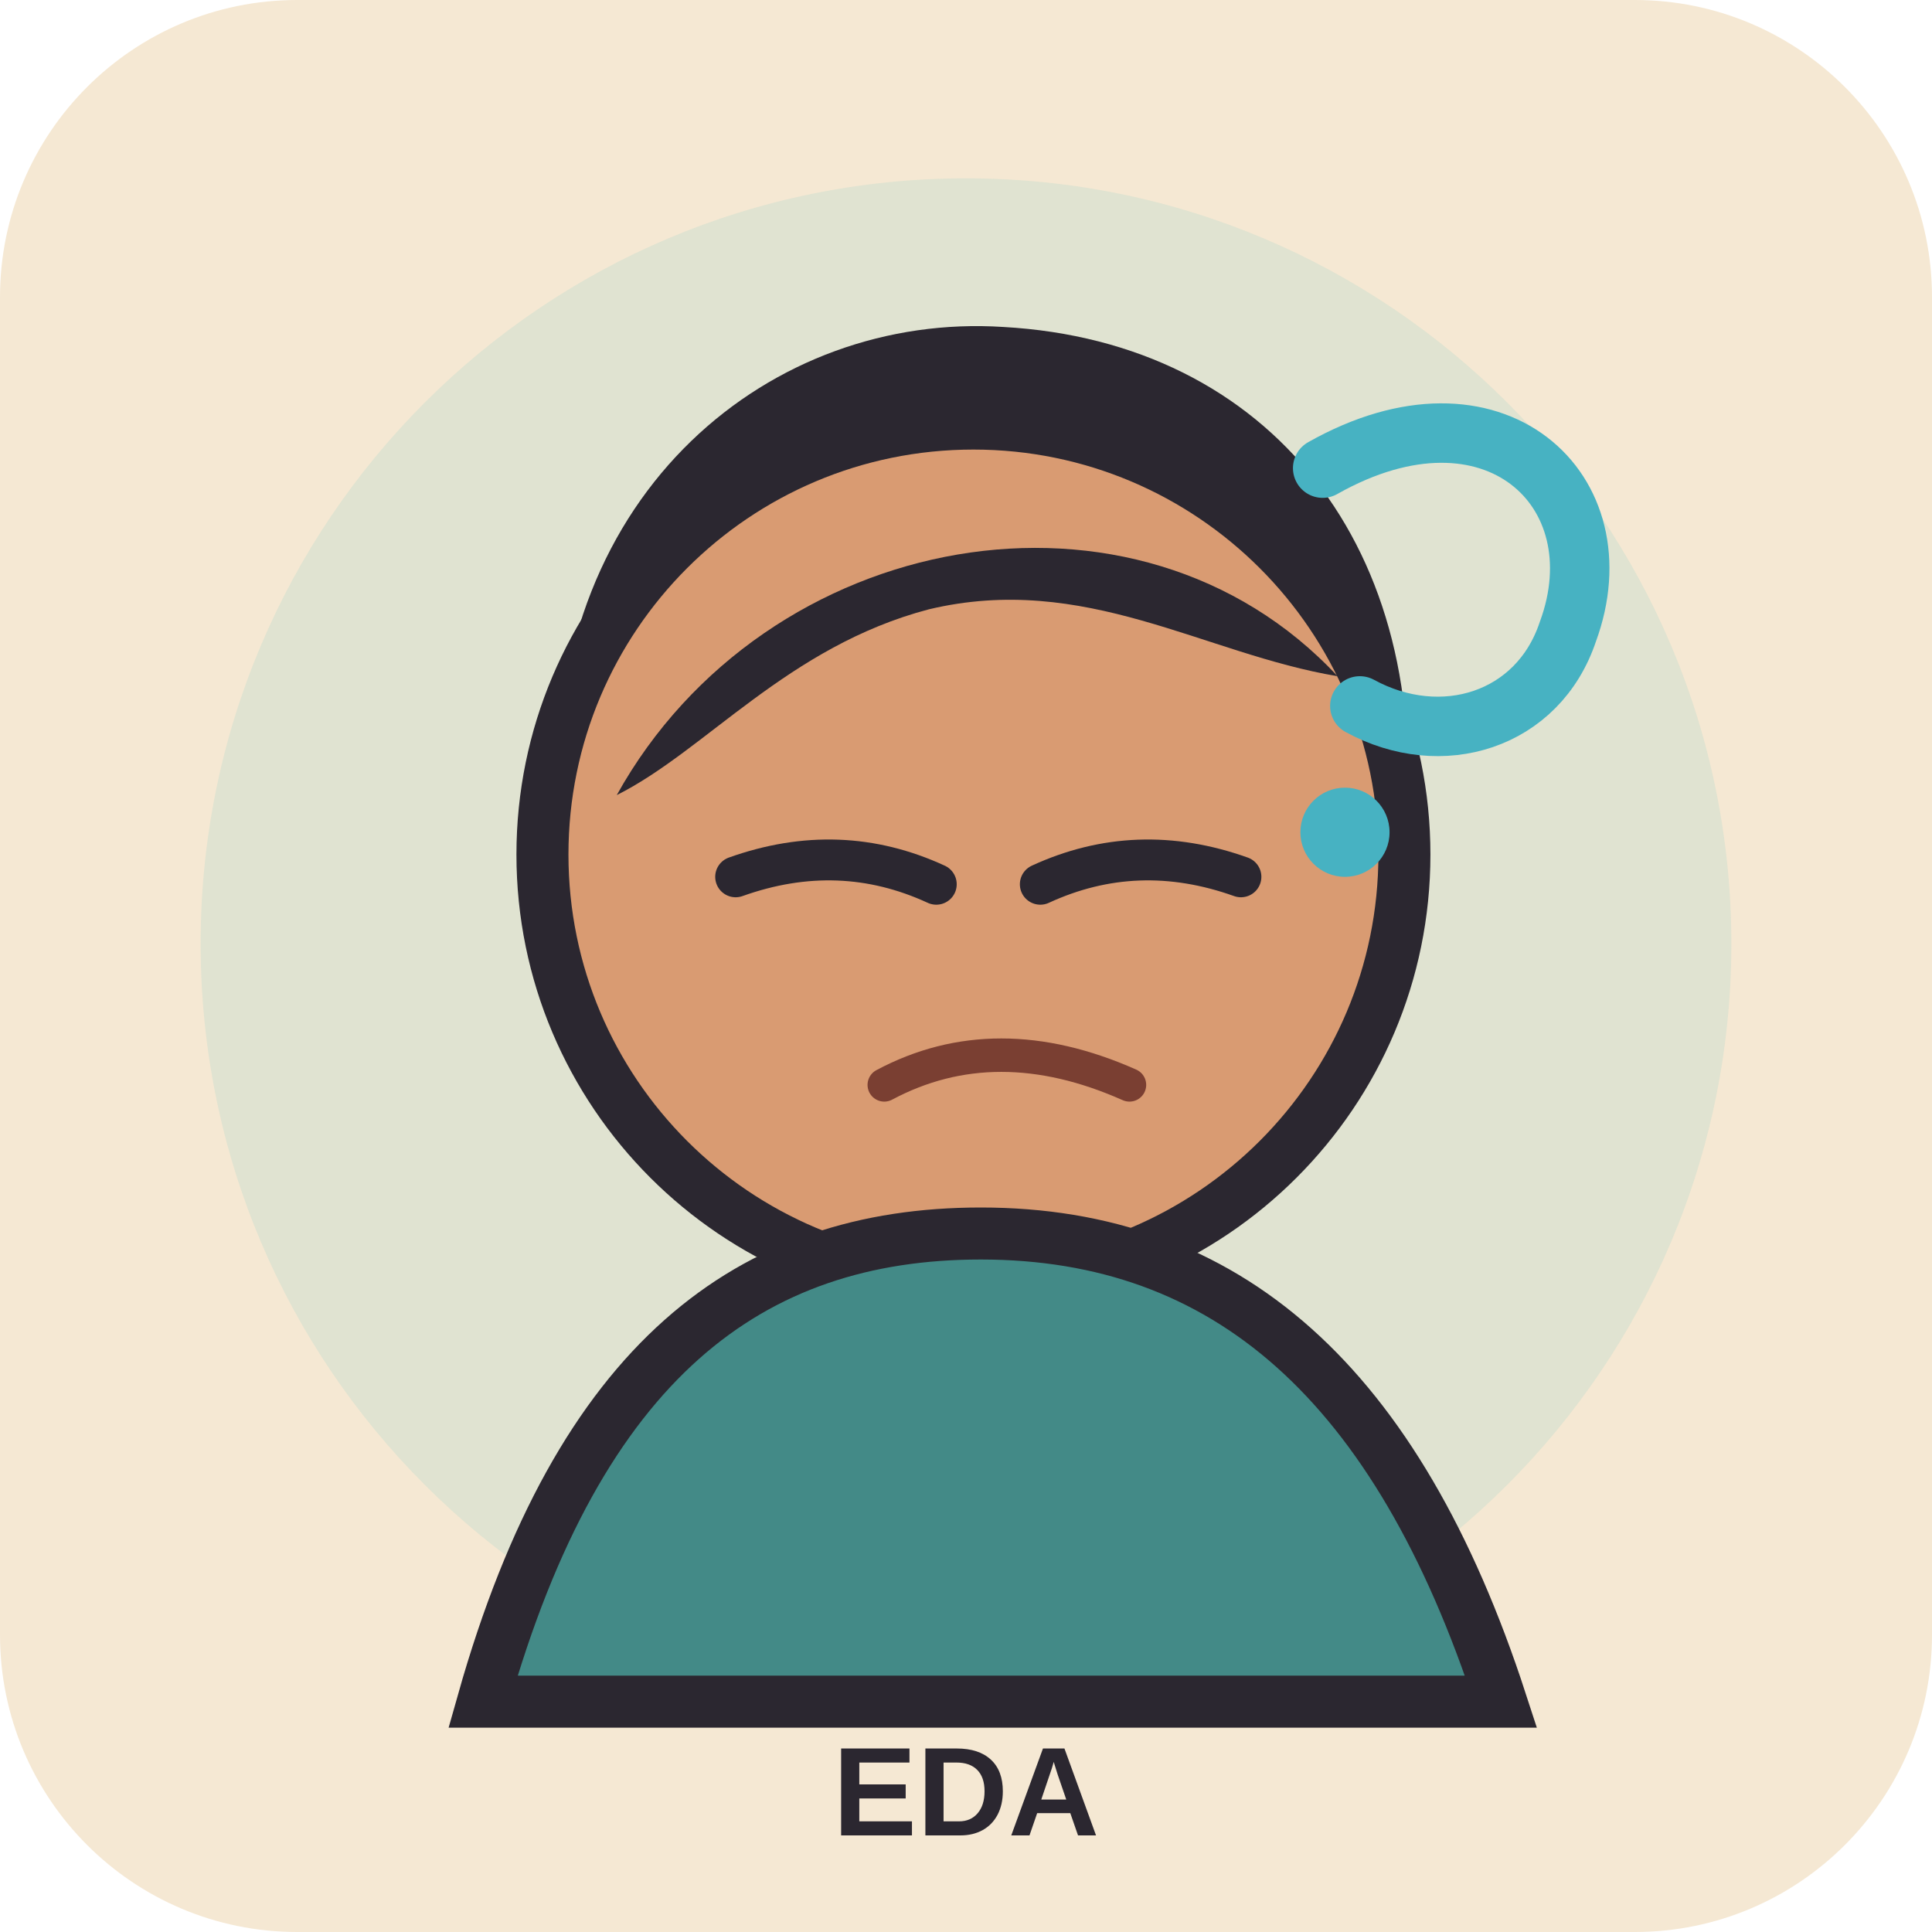
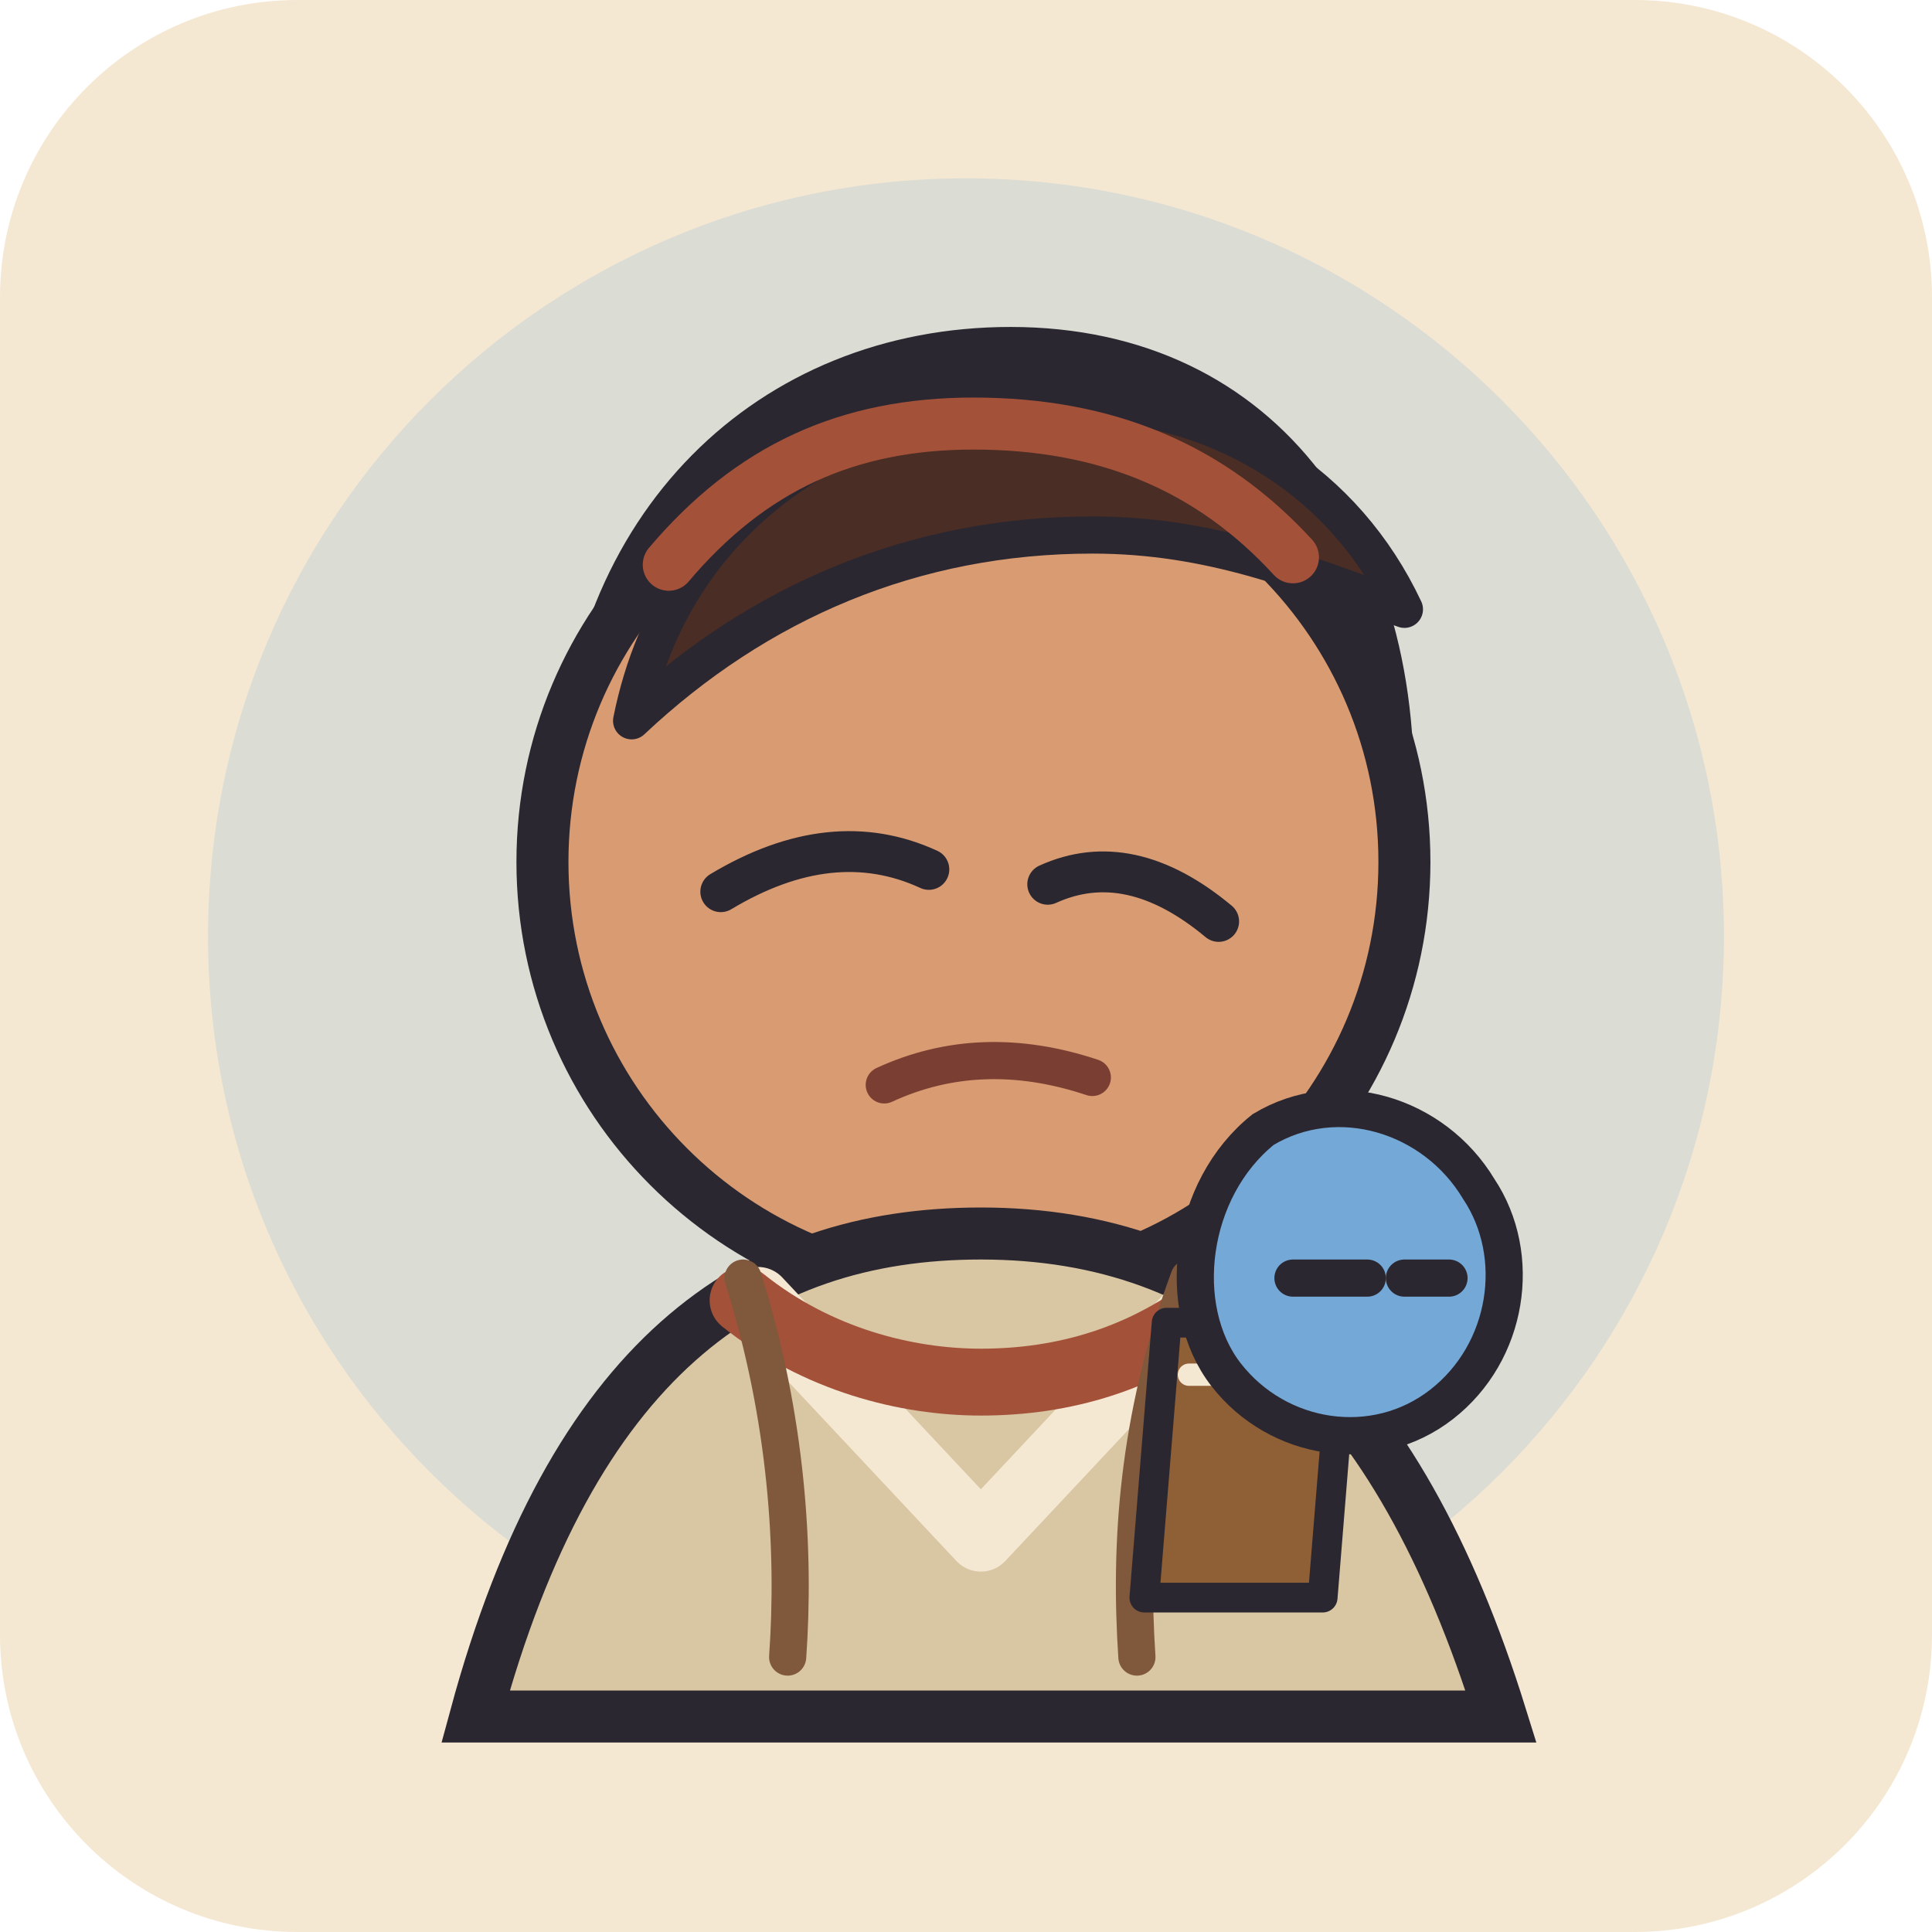
<svg xmlns="http://www.w3.org/2000/svg" width="520" height="520" viewBox="0 0 520 520">
  <rect width="520" height="520" rx="80" fill="#f5e8d3" />
-   <circle cx="260" cy="254" r="206" fill="#9dd3c8" opacity=".24" />
-   <path d="M150 214 C148 132 208 84 270 88 C342 92 386 148 378 226 C370 302 322 350 258 350 C194 350 152 294 150 214Z" fill="#2b2730" />
-   <circle cx="262" cy="230" r="116" fill="#d99b72" stroke="#2b2730" stroke-width="14" />
-   <path d="M166 214 C206 142 306 124 360 182 C324 176 292 154 250 164 C212 174 190 202 166 214Z" fill="#2b2730" />
-   <path d="M198 236 Q226 226 252 238" fill="none" stroke="#2b2730" stroke-width="11" stroke-linecap="round" />
-   <path d="M280 238 Q306 226 334 236" fill="none" stroke="#2b2730" stroke-width="11" stroke-linecap="round" />
-   <path d="M238 292 Q268 276 304 292" fill="none" stroke="#7a3f32" stroke-width="9" stroke-linecap="round" />
-   <path d="M130 458 C156 366 202 332 264 332 C330 332 376 372 404 458Z" fill="#438a87" stroke="#2b2730" stroke-width="14" />
-   <path d="M356 126 C402 100 436 132 422 170 C414 194 388 202 366 190" fill="none" stroke="#47b2c2" stroke-width="16" stroke-linecap="round" />
-   <circle cx="362" cy="224" r="12" fill="#47b2c2" />
-   <text x="260" y="494" text-anchor="middle" font-family="Arial, sans-serif" font-size="34" font-weight="700" fill="#2b2730">EDA</text>
+   <circle cx="260" cy="252" r="204" fill="#74a8d7" opacity=".20" />
+   <path d="M150 214 C152 138 204 88 272 88 C344 88 386 146 380 226 C374 302 326 348 260 348 C196 348 148 292 150 214Z" fill="#2b2730" />
+   <circle cx="262" cy="232" r="116" fill="#d99b72" stroke="#2b2730" stroke-width="14" />
+   <path d="M170 194 C182 134 236 104 292 108 C330 110 362 130 378 164 C350 154 326 144 294 144 C246 144 204 162 170 194Z" fill="#4a2d24" stroke="#2b2730" stroke-width="10" stroke-linejoin="round" />
+   <path d="M180 152 C202 126 228 114 262 114 C298 114 326 126 348 150" fill="none" stroke="#a4513a" stroke-width="14" stroke-linecap="round" />
+   <path d="M194 240 Q224 222 250 234" fill="none" stroke="#2b2730" stroke-width="11" stroke-linecap="round" />
+   <path d="M282 238 Q304 228 328 248" fill="none" stroke="#2b2730" stroke-width="11" stroke-linecap="round" />
+   <path d="M238 292 Q264 280 294 290" fill="none" stroke="#7a3f32" stroke-width="10" stroke-linecap="round" />
+   <path d="M128 462 C154 366 202 332 264 332 C330 332 376 372 404 462Z" fill="#d9c6a3" stroke="#2b2730" stroke-width="14" />
+   <path d="M204 350 L264 414 L324 350" fill="none" stroke="#f5e8d3" stroke-width="18" stroke-linecap="round" stroke-linejoin="round" />
+   <path d="M200 350 C220 366 244 372 264 372 C286 372 308 366 328 350" fill="none" stroke="#a4513a" stroke-width="18" stroke-linecap="round" />
+   <path d="M200 344 C212 382 214 418 212 446" fill="none" stroke="#80583b" stroke-width="10" stroke-linecap="round" />
+   <path d="M320 344 C306 382 304 416 306 446" fill="none" stroke="#80583b" stroke-width="10" stroke-linecap="round" />
+   <path d="M314 356 L362 356 L356 430 L308 430Z" fill="#8f5f36" stroke="#2b2730" stroke-width="8" stroke-linejoin="round" />
+   <path d="M320 370 L350 370" stroke="#f5e8d3" stroke-width="6" stroke-linecap="round" />
+   <path d="M340 304 C360 292 386 300 398 320 C410 338 406 364 388 378 C370 392 344 388 330 370 C316 352 320 320 340 304Z" fill="#74a8d7" stroke="#2b2730" stroke-width="10" />
+   <path d="M348 344 L368 344" stroke="#2b2730" stroke-width="10" stroke-linecap="round" />
+   <path d="M378 344 L390 344" stroke="#2b2730" stroke-width="10" stroke-linecap="round" />
</svg>
